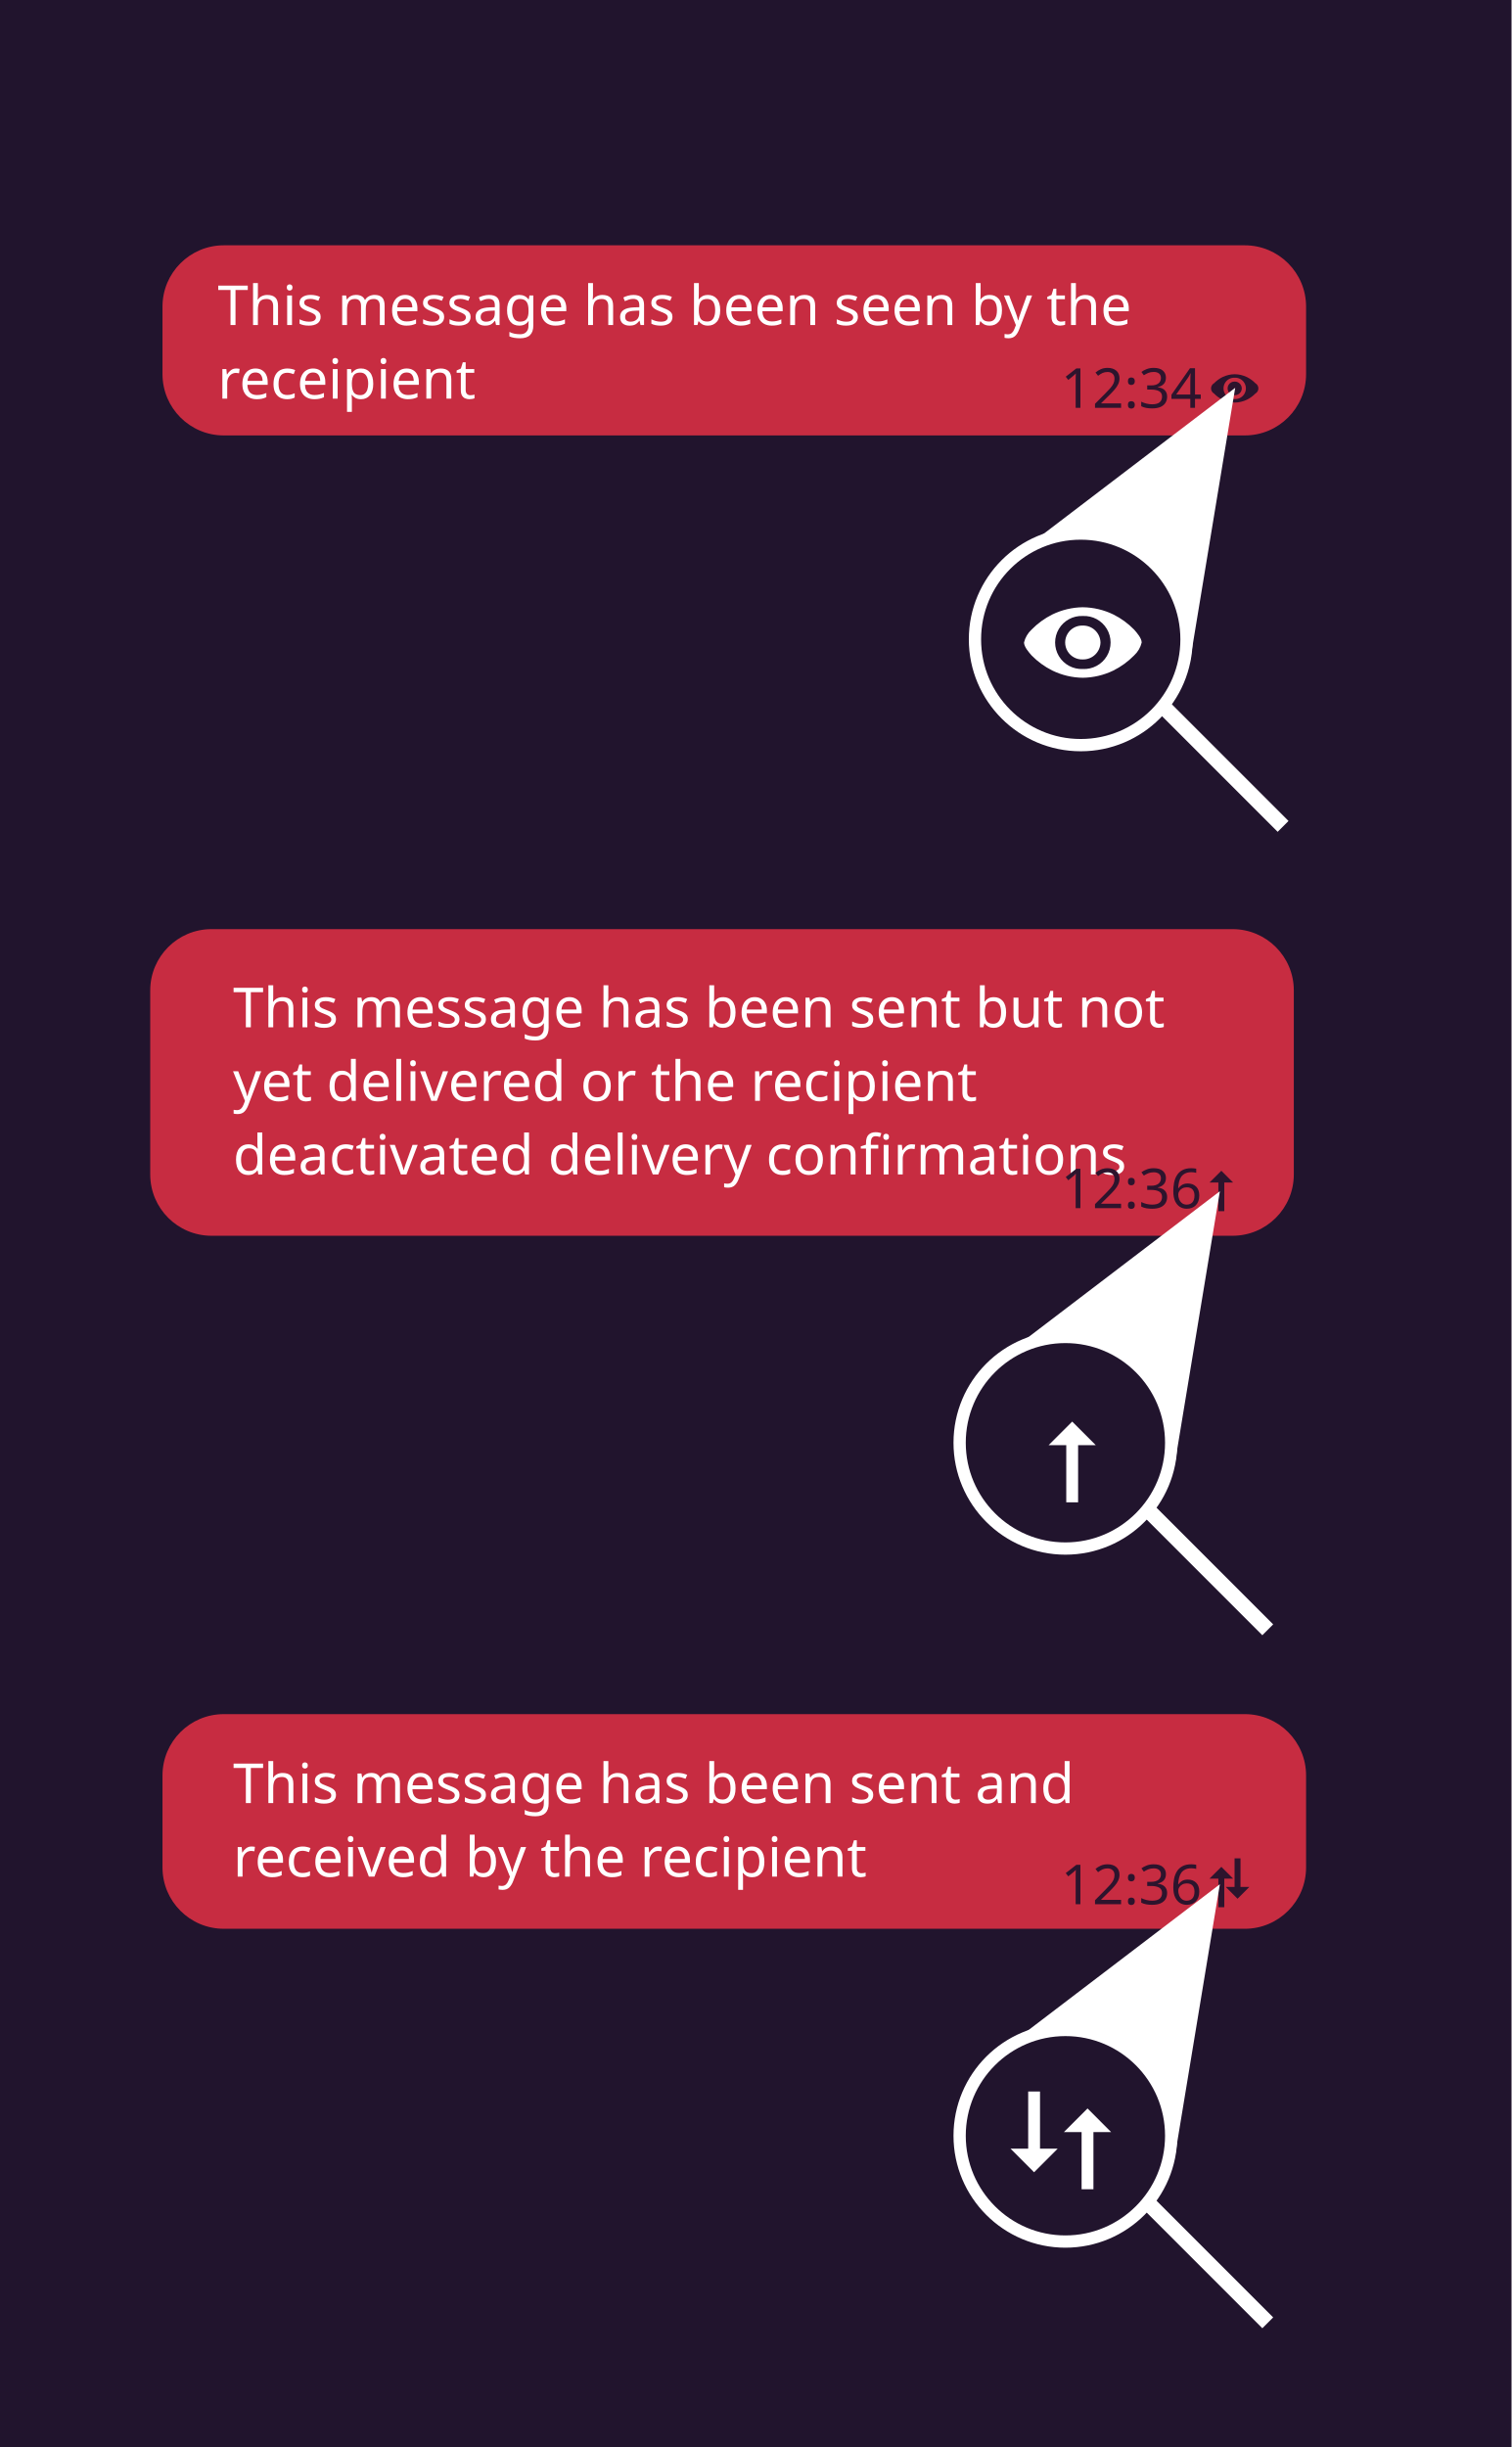
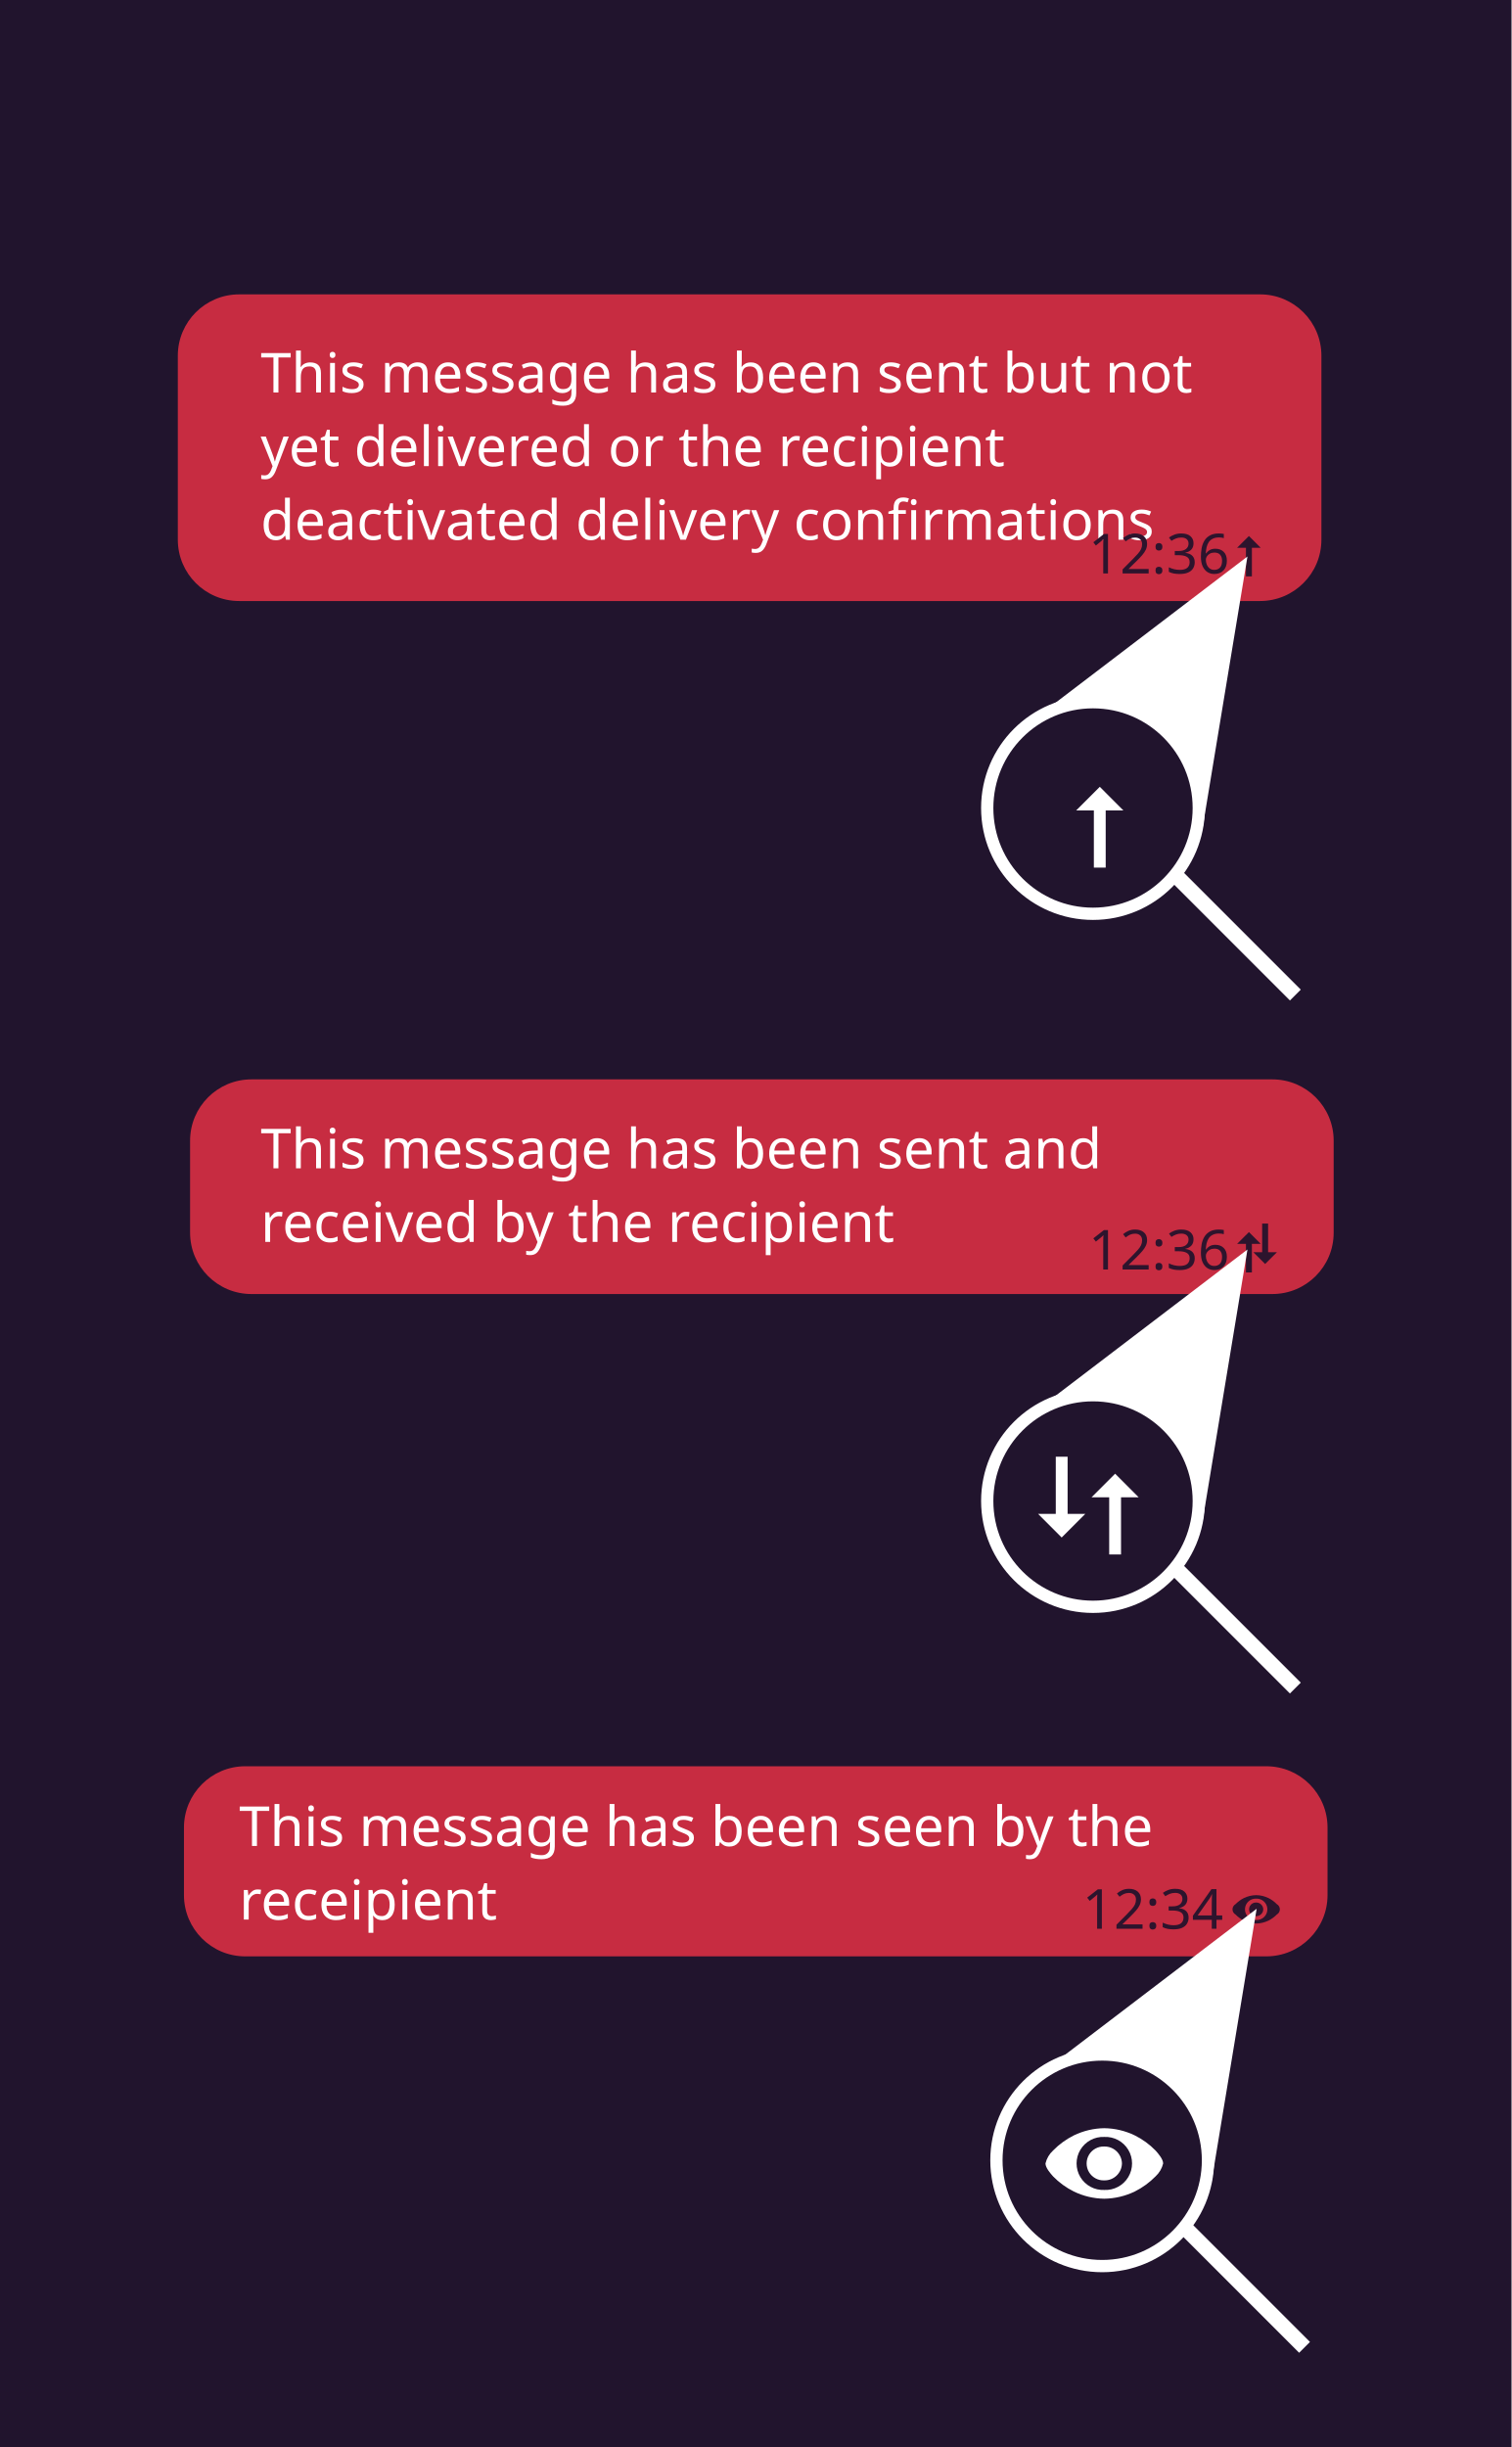
<svg xmlns="http://www.w3.org/2000/svg" width="493" height="798" viewBox="0 0 493 798">
  <defs>
    <clipPath id="clip-message-states">
      <rect width="493" height="798" />
    </clipPath>
  </defs>
  <g id="message-states" clip-path="url(#clip-message-states)">
    <rect width="493" height="798" fill="#21142d" />
-     <rect id="Rectangle_46" data-name="Rectangle 46" width="373" height="62" rx="20" transform="translate(53 80)" fill="#c72c41" />
-     <text id="This_message_has_been_seen_by_the_receipient" data-name="This message has been seen by the receipient" transform="translate(71 87)" fill="#fff" font-size="18" font-family="SegoeUI, Segoe UI">
-       <tspan x="0" y="19">This message has been seen by the </tspan>
-       <tspan x="0" y="43">receipient</tspan>
+     <rect id="Rectangle_17" data-name="Rectangle 17" width="373" height="100" rx="20" transform="translate(58 96)" fill="#c72c41" />
+     <g id="Group_5" data-name="Group 5" transform="translate(-537 -273)">
+       <text id="_" data-name="➞" transform="translate(931 462) rotate(-90)" fill="#2d142d" font-size="18" font-family="SegoeUISymbol, Segoe UI Symbol">
+         <tspan x="0" y="19">➞</tspan>
+       </text>
+     </g>
+     <g id="Group_40" data-name="Group 40" transform="translate(-600 -177)">
+       <text id="_2" data-name="➞" transform="translate(931 462) rotate(-90)" fill="#fff" font-size="36" font-family="SegoeUISymbol, Segoe UI Symbol">
+         <tspan x="0" y="39">➞</tspan>
+       </text>
+     </g>
+     <text id="This_message_has_been_sent_but_not_yet_delivered_or_the_recipient_deactivated_delivery_confirmations" data-name="This message has been sent but not yet delivered or the recipient deactivated delivery confirmations" transform="translate(85 109)" fill="#fff" font-size="18" font-family="SegoeUI, Segoe UI">
+       <tspan x="0" y="19">This message has been sent but not </tspan>
+       <tspan x="0" y="43">yet delivered or the recipient </tspan>
+       <tspan x="0" y="67">deactivated delivery confirmations</tspan>
    </text>
-     <text id="_12:34" data-name="12:34" transform="translate(346 133)" fill="#2d142d" font-size="18" font-family="SegoeUI, Segoe UI">
-       <tspan x="0" y="0">12:34</tspan>
+     <text id="_12:36" data-name="12:36" transform="translate(355 187)" fill="#2d142d" font-size="18" font-family="SegoeUI, Segoe UI">
+       <tspan x="0" y="0">12:36</tspan>
    </text>
-     <path id="path6686" d="M10.034,245.145a2.271,2.271,0,0,1-2.318,2.221,2.223,2.223,0,1,1,0-4.442A2.271,2.271,0,0,1,10.034,245.145ZM7.72,240.521a9.477,9.477,0,0,0-4,.946A10.189,10.189,0,0,0,1,243.451a1.941,1.941,0,0,0,0,3.391,10.038,10.038,0,0,0,2.724,1.984,9.377,9.377,0,0,0,4,.946,9.523,9.523,0,0,0,4-.946,10.194,10.194,0,0,0,2.724-1.984,1.941,1.941,0,0,0,0-3.391,10.037,10.037,0,0,0-2.724-1.983A9.431,9.431,0,0,0,7.72,240.521Zm0,1.148a3.481,3.481,0,1,1,0,6.954,3.481,3.481,0,1,1,0-6.954Z" transform="translate(395 -118.487)" fill="#2d142d" />
-     <path id="path6686-2" data-name="path6686" d="M24.943,252.017a5.646,5.646,0,0,1-5.763,5.521,5.526,5.526,0,1,1,0-11.042A5.646,5.646,0,0,1,24.943,252.017Zm-5.752-11.5a23.559,23.559,0,0,0-9.944,2.353,25.33,25.33,0,0,0-6.771,4.93A8.357,8.357,0,0,0,0,252.018c.024,1.412,1.539,3.156,2.475,4.214a24.954,24.954,0,0,0,6.771,4.931,23.311,23.311,0,0,0,9.944,2.353,23.676,23.676,0,0,0,9.943-2.353,25.342,25.342,0,0,0,6.772-4.931,8.357,8.357,0,0,0,2.475-4.214c-.024-1.412-1.539-3.156-2.475-4.214a24.953,24.953,0,0,0-6.772-4.93A23.444,23.444,0,0,0,19.191,240.521Zm0,2.854a8.653,8.653,0,1,1,0,17.288,8.653,8.653,0,1,1,0-17.288Z" transform="translate(334 -42.487)" fill="#fff" />
-     <g id="Group_38" data-name="Group 38" transform="translate(-337 16)">
+     <g id="Group_39" data-name="Group 39" transform="translate(-333 71)">
      <g id="Ellipse_11" data-name="Ellipse 11" transform="translate(653 156)" fill="none" stroke="#fff" stroke-width="4">
        <circle cx="36.5" cy="36.5" r="36.5" stroke="none" />
        <circle cx="36.5" cy="36.5" r="34.5" fill="none" />
      </g>
      <line id="Line_21" data-name="Line 21" x2="40" y2="40" transform="translate(715.5 213.5)" fill="none" stroke="#fff" stroke-width="5" />
    </g>
-     <path id="Path_3" data-name="Path 3" d="M6757.462-2113.826l74.417-56.694-14.771,89.34a52.393,52.393,0,0,0-1.39-15.384c.02.069-2.42-5.34-2.481-5.558-1.96-7.022-3.97-7.146-3.97-7.146l-9.131-9.032-13.6-4.367a97.539,97.539,0,0,0-17.17,1.754C6760.544-2119.141,6757.462-2113.826,6757.462-2113.826Z" transform="translate(-6429 2297)" fill="#fff" />
-     <rect id="Rectangle_17" data-name="Rectangle 17" width="373" height="100" rx="20" transform="translate(49 303)" fill="#c72c41" />
-     <g id="Group_5" data-name="Group 5" transform="translate(-546 -66)">
-       <text id="_" data-name="➞" transform="translate(931 462) rotate(-90)" fill="#2d142d" font-size="18" font-family="SegoeUISymbol, Segoe UI Symbol">
-         <tspan x="0" y="19">➞</tspan>
-       </text>
-     </g>
-     <g id="Group_40" data-name="Group 40" transform="translate(-609 30)">
-       <text id="_2" data-name="➞" transform="translate(931 462) rotate(-90)" fill="#fff" font-size="36" font-family="SegoeUISymbol, Segoe UI Symbol">
-         <tspan x="0" y="39">➞</tspan>
-       </text>
-     </g>
-     <text id="This_message_has_been_sent_but_not_yet_delivered_or_the_recipient_deactivated_delivery_confirmations" data-name="This message has been sent but not yet delivered or the recipient deactivated delivery confirmations" transform="translate(76 316)" fill="#fff" font-size="18" font-family="SegoeUI, Segoe UI">
-       <tspan x="0" y="19">This message has been sent but not </tspan>
-       <tspan x="0" y="43">yet delivered or the recipient </tspan>
-       <tspan x="0" y="67">deactivated delivery confirmations</tspan>
-     </text>
-     <text id="_12:36" data-name="12:36" transform="translate(346 394)" fill="#2d142d" font-size="18" font-family="SegoeUI, Segoe UI">
-       <tspan x="0" y="0">12:36</tspan>
-     </text>
-     <g id="Group_39" data-name="Group 39" transform="translate(-342 278)">
-       <g id="Ellipse_11-2" data-name="Ellipse 11" transform="translate(653 156)" fill="none" stroke="#fff" stroke-width="4">
-         <circle cx="36.5" cy="36.5" r="36.5" stroke="none" />
-         <circle cx="36.5" cy="36.5" r="34.5" fill="none" />
-       </g>
-       <line id="Line_21-2" data-name="Line 21" x2="40" y2="40" transform="translate(715.5 213.5)" fill="none" stroke="#fff" stroke-width="5" />
-     </g>
-     <path id="Path_4" data-name="Path 4" d="M6757.462-2113.826l74.417-56.694-14.771,89.34a52.393,52.393,0,0,0-1.39-15.384c.02.069-2.42-5.34-2.481-5.558-1.96-7.022-3.97-7.146-3.97-7.146l-9.131-9.032-13.6-4.367a97.539,97.539,0,0,0-17.17,1.754C6760.544-2119.141,6757.462-2113.826,6757.462-2113.826Z" transform="translate(-6434 2559)" fill="#fff" />
-     <rect id="Rectangle_15" data-name="Rectangle 15" width="373" height="70" rx="20" transform="translate(53 559)" fill="#c72c41" />
-     <g id="Group_4" data-name="Group 4" transform="translate(-546 161)">
+     <path id="Path_4" data-name="Path 4" d="M6757.462-2113.826l74.417-56.694-14.771,89.34a52.393,52.393,0,0,0-1.39-15.384c.02.069-2.42-5.34-2.481-5.558-1.96-7.022-3.97-7.146-3.97-7.146l-9.131-9.032-13.6-4.367a97.539,97.539,0,0,0-17.17,1.754C6760.544-2119.141,6757.462-2113.826,6757.462-2113.826Z" transform="translate(-6425 2352)" fill="#fff" />
+     <rect id="Rectangle_15" data-name="Rectangle 15" width="373" height="70" rx="20" transform="translate(62 352)" fill="#c72c41" />
+     <g id="Group_4" data-name="Group 4" transform="translate(-537 -46)">
      <text id="_3" data-name="➞" transform="translate(931 462) rotate(-90)" fill="#2d142d" font-size="18" font-family="SegoeUISymbol, Segoe UI Symbol">
        <tspan x="0" y="19">➞</tspan>
      </text>
      <text id="_4" data-name="➞" transform="translate(963 444) rotate(90)" fill="#2d142d" font-size="18" font-family="SegoeUISymbol, Segoe UI Symbol">
        <tspan x="0" y="19">➞</tspan>
      </text>
    </g>
-     <g id="Group_42" data-name="Group 42" transform="translate(-693 266)">
+     <g id="Group_42" data-name="Group 42" transform="translate(-684 59)">
      <text id="_5" data-name="➞" transform="translate(1020 450) rotate(-90)" fill="#fff" font-size="36" font-family="SegoeUISymbol, Segoe UI Symbol">
        <tspan x="0" y="39">➞</tspan>
      </text>
      <text id="_6" data-name="➞" transform="translate(1058 414) rotate(90)" fill="#fff" font-size="36" font-family="SegoeUISymbol, Segoe UI Symbol">
        <tspan x="0" y="39">➞</tspan>
      </text>
    </g>
-     <text id="This_message_has_been_sent_and_received_by_the_recipient" data-name="This message has been sent and received by the recipient" transform="translate(76 569)" fill="#fff" font-size="18" font-family="SegoeUI, Segoe UI">
+     <text id="This_message_has_been_sent_and_received_by_the_recipient" data-name="This message has been sent and received by the recipient" transform="translate(85 362)" fill="#fff" font-size="18" font-family="SegoeUI, Segoe UI">
      <tspan x="0" y="19">This message has been sent and </tspan>
      <tspan x="0" y="43">received by the recipient</tspan>
    </text>
-     <text id="_12:36-2" data-name="12:36" transform="translate(346 621)" fill="#2d142d" font-size="18" font-family="SegoeUI, Segoe UI">
+     <text id="_12:36-2" data-name="12:36" transform="translate(355 414)" fill="#2d142d" font-size="18" font-family="SegoeUI, Segoe UI">
      <tspan x="0" y="0">12:36</tspan>
    </text>
-     <g id="Group_41" data-name="Group 41" transform="translate(-342 504)">
+     <g id="Group_41" data-name="Group 41" transform="translate(-333 297)">
+       <g id="Ellipse_11-2" data-name="Ellipse 11" transform="translate(653 156)" fill="none" stroke="#fff" stroke-width="4">
+         <circle cx="36.5" cy="36.5" r="36.5" stroke="none" />
+         <circle cx="36.5" cy="36.5" r="34.5" fill="none" />
+       </g>
+       <line id="Line_21-2" data-name="Line 21" x2="40" y2="40" transform="translate(715.5 213.5)" fill="none" stroke="#fff" stroke-width="5" />
+     </g>
+     <path id="Path_5" data-name="Path 5" d="M6757.462-2113.826l74.417-56.694-14.771,89.34a52.393,52.393,0,0,0-1.39-15.384c.02.069-2.42-5.34-2.481-5.558-1.96-7.022-3.97-7.146-3.97-7.146l-9.131-9.032-13.6-4.367a97.539,97.539,0,0,0-17.17,1.754C6760.544-2119.141,6757.462-2113.826,6757.462-2113.826Z" transform="translate(-6425 2578)" fill="#fff" />
+     <rect id="Rectangle_46" data-name="Rectangle 46" width="373" height="62" rx="20" transform="translate(60 576)" fill="#c72c41" />
+     <text id="This_message_has_been_seen_by_the_receipient" data-name="This message has been seen by the receipient" transform="translate(78 583)" fill="#fff" font-size="18" font-family="SegoeUI, Segoe UI">
+       <tspan x="0" y="19">This message has been seen by the </tspan>
+       <tspan x="0" y="43">receipient</tspan>
+     </text>
+     <text id="_12:34" data-name="12:34" transform="translate(353 629)" fill="#2d142d" font-size="18" font-family="SegoeUI, Segoe UI">
+       <tspan x="0" y="0">12:34</tspan>
+     </text>
+     <path id="path6686" d="M10.034,245.145a2.271,2.271,0,0,1-2.318,2.221,2.223,2.223,0,1,1,0-4.442A2.271,2.271,0,0,1,10.034,245.145ZM7.72,240.521a9.477,9.477,0,0,0-4,.946A10.189,10.189,0,0,0,1,243.451a1.941,1.941,0,0,0,0,3.391,10.038,10.038,0,0,0,2.724,1.984,9.377,9.377,0,0,0,4,.946,9.523,9.523,0,0,0,4-.946,10.194,10.194,0,0,0,2.724-1.984,1.941,1.941,0,0,0,0-3.391,10.037,10.037,0,0,0-2.724-1.983A9.431,9.431,0,0,0,7.72,240.521Zm0,1.148a3.481,3.481,0,1,1,0,6.954,3.481,3.481,0,1,1,0-6.954Z" transform="translate(402 377.513)" fill="#2d142d" />
+     <path id="path6686-2" data-name="path6686" d="M24.943,252.017a5.646,5.646,0,0,1-5.763,5.521,5.526,5.526,0,1,1,0-11.042A5.646,5.646,0,0,1,24.943,252.017Zm-5.752-11.5a23.559,23.559,0,0,0-9.944,2.353,25.33,25.33,0,0,0-6.771,4.93A8.357,8.357,0,0,0,0,252.018c.024,1.412,1.539,3.156,2.475,4.214a24.954,24.954,0,0,0,6.771,4.931,23.311,23.311,0,0,0,9.944,2.353,23.676,23.676,0,0,0,9.943-2.353,25.342,25.342,0,0,0,6.772-4.931,8.357,8.357,0,0,0,2.475-4.214c-.024-1.412-1.539-3.156-2.475-4.214a24.953,24.953,0,0,0-6.772-4.93A23.444,23.444,0,0,0,19.191,240.521Zm0,2.854a8.653,8.653,0,1,1,0,17.288,8.653,8.653,0,1,1,0-17.288Z" transform="translate(341 453.513)" fill="#fff" />
+     <g id="Group_38" data-name="Group 38" transform="translate(-330 512)">
      <g id="Ellipse_11-3" data-name="Ellipse 11" transform="translate(653 156)" fill="none" stroke="#fff" stroke-width="4">
        <circle cx="36.5" cy="36.5" r="36.5" stroke="none" />
        <circle cx="36.5" cy="36.5" r="34.5" fill="none" />
      </g>
      <line id="Line_21-3" data-name="Line 21" x2="40" y2="40" transform="translate(715.5 213.5)" fill="none" stroke="#fff" stroke-width="5" />
    </g>
-     <path id="Path_5" data-name="Path 5" d="M6757.462-2113.826l74.417-56.694-14.771,89.34a52.393,52.393,0,0,0-1.39-15.384c.02.069-2.42-5.34-2.481-5.558-1.96-7.022-3.97-7.146-3.97-7.146l-9.131-9.032-13.6-4.367a97.539,97.539,0,0,0-17.17,1.754C6760.544-2119.141,6757.462-2113.826,6757.462-2113.826Z" transform="translate(-6434 2785)" fill="#fff" />
+     <path id="Path_3" data-name="Path 3" d="M6757.462-2113.826l74.417-56.694-14.771,89.34a52.393,52.393,0,0,0-1.39-15.384c.02.069-2.42-5.34-2.481-5.558-1.96-7.022-3.97-7.146-3.97-7.146l-9.131-9.032-13.6-4.367a97.539,97.539,0,0,0-17.17,1.754C6760.544-2119.141,6757.462-2113.826,6757.462-2113.826Z" transform="translate(-6422 2793)" fill="#fff" />
  </g>
</svg>
